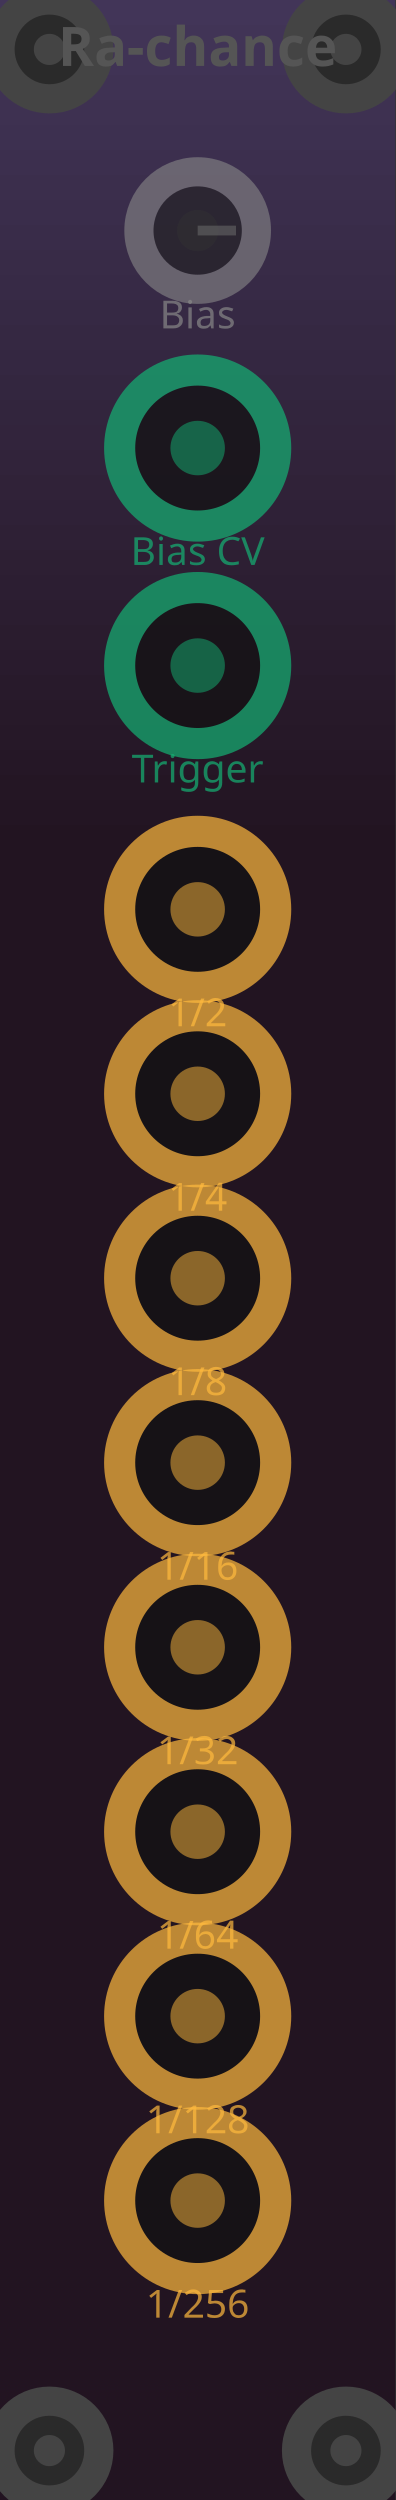
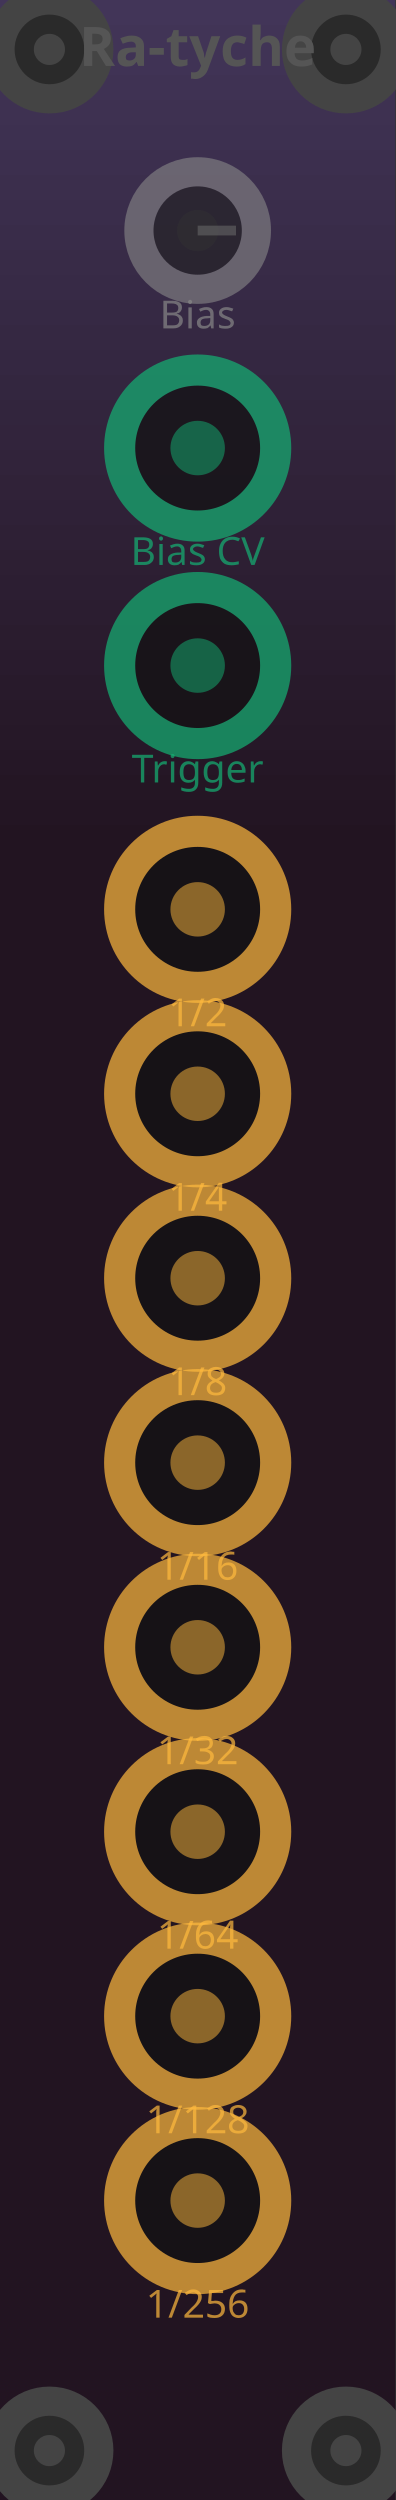
<svg xmlns="http://www.w3.org/2000/svg" viewBox="0 0 20.32 128.5" width="20.32mm" height="128.5mm">
  <rect x="0.3" y="0.3" width="19.72" height="127.9" fill="none" stroke="#333" stroke-width="1.5" />
  <rect x="0" y="0.000" width="20.32" height="1.295" fill="#423558" />
  <rect x="0" y="1.285" width="20.32" height="1.295" fill="#413456" />
  <rect x="0" y="2.570" width="20.32" height="1.295" fill="#403355" />
  <rect x="0" y="3.855" width="20.32" height="1.295" fill="#3f3253" />
  <rect x="0" y="5.140" width="20.32" height="1.295" fill="#3e3151" />
  <rect x="0" y="6.425" width="20.32" height="1.295" fill="#3d3050" />
  <rect x="0" y="7.710" width="20.32" height="1.295" fill="#3c2f4e" />
  <rect x="0" y="8.995" width="20.32" height="1.295" fill="#3b2e4c" />
  <rect x="0" y="10.280" width="20.32" height="1.295" fill="#3a2d4b" />
  <rect x="0" y="11.565" width="20.32" height="1.295" fill="#392c49" />
  <rect x="0" y="12.850" width="20.32" height="1.295" fill="#382b47" />
  <rect x="0" y="14.135" width="20.32" height="1.295" fill="#372a46" />
  <rect x="0" y="15.420" width="20.32" height="1.295" fill="#362944" />
  <rect x="0" y="16.705" width="20.32" height="1.295" fill="#352842" />
  <rect x="0" y="17.990" width="20.32" height="1.295" fill="#342741" />
  <rect x="0" y="19.275" width="20.32" height="1.295" fill="#33263f" />
  <rect x="0" y="20.560" width="20.32" height="1.295" fill="#32253d" />
  <rect x="0" y="21.845" width="20.32" height="1.295" fill="#32243c" />
  <rect x="0" y="23.130" width="20.32" height="1.295" fill="#31233a" />
  <rect x="0" y="24.415" width="20.32" height="1.295" fill="#302238" />
  <rect x="0" y="25.700" width="20.32" height="1.295" fill="#2f2137" />
  <rect x="0" y="26.985" width="20.32" height="1.295" fill="#2e2035" />
  <rect x="0" y="28.270" width="20.32" height="1.295" fill="#2d1f33" />
  <rect x="0" y="29.555" width="20.32" height="1.295" fill="#2c1e32" />
  <rect x="0" y="30.840" width="20.32" height="1.295" fill="#2b1d30" />
  <rect x="0" y="32.125" width="20.32" height="1.295" fill="#2a1c2e" />
  <rect x="0" y="33.410" width="20.32" height="1.295" fill="#291b2d" />
  <rect x="0" y="34.695" width="20.32" height="1.295" fill="#281a2b" />
  <rect x="0" y="35.980" width="20.32" height="1.295" fill="#271929" />
  <rect x="0" y="37.265" width="20.32" height="1.295" fill="#261828" />
  <rect x="0" y="38.550" width="20.32" height="1.295" fill="#251726" />
  <rect x="0" y="39.835" width="20.32" height="1.295" fill="#241624" />
  <rect x="0" y="41.120" width="20.32" height="1.295" fill="#231523" />
  <rect x="0" y="42.405" width="20.32" height="1.295" fill="#221421" />
  <rect x="0" y="43.690" width="20.32" height="1.295" fill="#221421" />
  <rect x="0" y="44.975" width="20.32" height="1.295" fill="#221421" />
  <rect x="0" y="46.260" width="20.32" height="1.295" fill="#221421" />
  <rect x="0" y="47.545" width="20.32" height="1.295" fill="#221421" />
  <rect x="0" y="48.830" width="20.32" height="1.295" fill="#221421" />
  <rect x="0" y="50.115" width="20.32" height="1.295" fill="#221421" />
  <rect x="0" y="51.400" width="20.32" height="1.295" fill="#221421" />
  <rect x="0" y="52.685" width="20.32" height="1.295" fill="#221421" />
  <rect x="0" y="53.970" width="20.32" height="1.295" fill="#221421" />
  <rect x="0" y="55.255" width="20.32" height="1.295" fill="#221421" />
  <rect x="0" y="56.540" width="20.32" height="1.295" fill="#221421" />
  <rect x="0" y="57.825" width="20.32" height="1.295" fill="#221421" />
  <rect x="0" y="59.110" width="20.32" height="1.295" fill="#221421" />
  <rect x="0" y="60.395" width="20.32" height="1.295" fill="#221421" />
  <rect x="0" y="61.680" width="20.32" height="1.295" fill="#221421" />
  <rect x="0" y="62.965" width="20.32" height="1.295" fill="#221421" />
  <rect x="0" y="64.250" width="20.32" height="1.295" fill="#221421" />
  <rect x="0" y="65.535" width="20.32" height="1.295" fill="#221421" />
  <rect x="0" y="66.820" width="20.32" height="1.295" fill="#221421" />
  <rect x="0" y="68.105" width="20.32" height="1.295" fill="#221421" />
  <rect x="0" y="69.390" width="20.32" height="1.295" fill="#221421" />
  <rect x="0" y="70.675" width="20.32" height="1.295" fill="#221421" />
  <rect x="0" y="71.960" width="20.32" height="1.295" fill="#221421" />
  <rect x="0" y="73.245" width="20.32" height="1.295" fill="#221421" />
  <rect x="0" y="74.530" width="20.32" height="1.295" fill="#221421" />
  <rect x="0" y="75.815" width="20.32" height="1.295" fill="#221421" />
  <rect x="0" y="77.100" width="20.32" height="1.295" fill="#221421" />
  <rect x="0" y="78.385" width="20.32" height="1.295" fill="#221421" />
  <rect x="0" y="79.670" width="20.32" height="1.295" fill="#221421" />
  <rect x="0" y="80.955" width="20.32" height="1.295" fill="#221421" />
  <rect x="0" y="82.240" width="20.32" height="1.295" fill="#221421" />
  <rect x="0" y="83.525" width="20.32" height="1.295" fill="#221421" />
  <rect x="0" y="84.810" width="20.32" height="1.295" fill="#221421" />
  <rect x="0" y="86.095" width="20.32" height="1.295" fill="#221421" />
  <rect x="0" y="87.380" width="20.32" height="1.295" fill="#221421" />
  <rect x="0" y="88.665" width="20.32" height="1.295" fill="#221421" />
  <rect x="0" y="89.950" width="20.32" height="1.295" fill="#221421" />
  <rect x="0" y="91.235" width="20.32" height="1.295" fill="#221421" />
  <rect x="0" y="92.520" width="20.32" height="1.295" fill="#221421" />
  <rect x="0" y="93.805" width="20.32" height="1.295" fill="#221421" />
  <rect x="0" y="95.090" width="20.32" height="1.295" fill="#221421" />
  <rect x="0" y="96.375" width="20.32" height="1.295" fill="#221421" />
  <rect x="0" y="97.660" width="20.32" height="1.295" fill="#221421" />
  <rect x="0" y="98.945" width="20.32" height="1.295" fill="#221421" />
  <rect x="0" y="100.230" width="20.32" height="1.295" fill="#221421" />
  <rect x="0" y="101.515" width="20.32" height="1.295" fill="#221421" />
  <rect x="0" y="102.800" width="20.32" height="1.295" fill="#221421" />
  <rect x="0" y="104.085" width="20.32" height="1.295" fill="#221421" />
  <rect x="0" y="105.370" width="20.32" height="1.295" fill="#221421" />
  <rect x="0" y="106.655" width="20.32" height="1.295" fill="#221421" />
  <rect x="0" y="107.940" width="20.32" height="1.295" fill="#221421" />
  <rect x="0" y="109.225" width="20.32" height="1.295" fill="#221421" />
  <rect x="0" y="110.510" width="20.32" height="1.295" fill="#221421" />
  <rect x="0" y="111.795" width="20.32" height="1.295" fill="#221421" />
  <rect x="0" y="113.080" width="20.32" height="1.295" fill="#221421" />
  <rect x="0" y="114.365" width="20.32" height="1.295" fill="#221421" />
  <rect x="0" y="115.650" width="20.32" height="1.295" fill="#221421" />
  <rect x="0" y="116.935" width="20.32" height="1.295" fill="#221421" />
  <rect x="0" y="118.220" width="20.32" height="1.295" fill="#221421" />
  <rect x="0" y="119.505" width="20.32" height="1.295" fill="#221421" />
  <rect x="0" y="120.790" width="20.32" height="1.295" fill="#221421" />
  <rect x="0" y="122.075" width="20.32" height="1.295" fill="#221421" />
  <rect x="0" y="123.360" width="20.32" height="1.295" fill="#221421" />
  <rect x="0" y="124.645" width="20.32" height="1.295" fill="#221421" />
  <rect x="0" y="125.930" width="20.32" height="1.295" fill="#221421" />
  <rect x="0" y="127.215" width="20.32" height="1.295" fill="#221421" />
  <circle cx="2.54" cy="2.54" r="2.54" fill="#2a2a2a" stroke="#444" stroke-width="1.5" />
  <circle cx="2.54" cy="2.54" r="0.8" fill="#444" />
  <circle cx="2.54" cy="125.96" r="2.54" fill="#2a2a2a" stroke="#444" stroke-width="1.5" />
  <circle cx="2.54" cy="125.96" r="0.8" fill="#444" />
  <circle cx="17.78" cy="2.54" r="2.54" fill="#2a2a2a" stroke="#444" stroke-width="1.5" />
  <circle cx="17.78" cy="2.54" r="0.8" fill="#444" />
  <circle cx="17.78" cy="125.96" r="2.54" fill="#2a2a2a" stroke="#444" stroke-width="1.5" />
  <circle cx="17.78" cy="125.96" r="0.8" fill="#444" />
-   <text x="10.16" y="3.39" fill="#555" font-family="sans-serif" font-size="2.8" text-anchor="middle" font-weight="bold">Ra-chance</text>
+   <text x="10.16" y="3.39" fill="#555" font-family="sans-serif" font-size="2.8" text-anchor="middle" font-weight="bold">Ra-tyche</text>
  <circle cx="10.16" cy="11.85" r="3.02" fill="#222" stroke="#888" stroke-width="1.5" opacity="0.6" />
  <circle cx="10.16" cy="11.85" r="1.06" fill="#333" opacity="0.4" />
  <line x1="10.16" y1="11.85" x2="12.13" y2="11.85" stroke="#666" stroke-width="0.5" opacity="0.6" />
  <text x="10.16" y="16.88" fill="#888" font-family="sans-serif" font-size="2.0" text-anchor="middle" opacity="0.7">Bias</text>
  <circle cx="10.16" cy="23.03" r="4.01" fill="#111" stroke="#14B274" stroke-width="1.6" opacity="0.7" />
  <circle cx="10.16" cy="23.03" r="1.40" fill="#14B274" opacity="0.5" />
  <text x="10.16" y="29.04" fill="#14B274" font-family="sans-serif" font-size="2.0" text-anchor="middle" opacity="0.7">Bias CV</text>
  <circle cx="10.16" cy="34.21" r="4.01" fill="#111" stroke="#14B274" stroke-width="1.6" opacity="0.7" />
  <circle cx="10.16" cy="34.21" r="1.40" fill="#14B274" opacity="0.5" />
  <text x="10.16" y="40.22" fill="#14B274" font-family="sans-serif" font-size="2.0" text-anchor="middle" opacity="0.7">Trigger</text>
  <circle cx="10.16" cy="46.74" r="4.01" fill="#111" stroke="#FFB93D" stroke-width="1.6" opacity="0.7" />
  <circle cx="10.16" cy="46.74" r="1.40" fill="#FFB93D" opacity="0.5" />
  <text x="10.16" y="52.75" fill="#FFB93D" font-family="sans-serif" font-size="2.0" text-anchor="middle" opacity="0.7">1/2</text>
  <circle cx="10.16" cy="56.22" r="4.01" fill="#111" stroke="#FFB93D" stroke-width="1.6" opacity="0.7" />
  <circle cx="10.16" cy="56.22" r="1.40" fill="#FFB93D" opacity="0.5" />
  <text x="10.16" y="62.23" fill="#FFB93D" font-family="sans-serif" font-size="2.0" text-anchor="middle" opacity="0.7">1/4</text>
  <circle cx="10.16" cy="65.70" r="4.01" fill="#111" stroke="#FFB93D" stroke-width="1.6" opacity="0.7" />
  <circle cx="10.16" cy="65.70" r="1.40" fill="#FFB93D" opacity="0.5" />
  <text x="10.16" y="71.71" fill="#FFB93D" font-family="sans-serif" font-size="2.0" text-anchor="middle" opacity="0.7">1/8</text>
  <circle cx="10.16" cy="75.18" r="4.01" fill="#111" stroke="#FFB93D" stroke-width="1.6" opacity="0.7" />
  <circle cx="10.16" cy="75.18" r="1.40" fill="#FFB93D" opacity="0.5" />
  <text x="10.16" y="81.20" fill="#FFB93D" font-family="sans-serif" font-size="2.0" text-anchor="middle" opacity="0.7">1/16</text>
  <circle cx="10.16" cy="84.67" r="4.01" fill="#111" stroke="#FFB93D" stroke-width="1.6" opacity="0.7" />
  <circle cx="10.16" cy="84.67" r="1.40" fill="#FFB93D" opacity="0.5" />
  <text x="10.16" y="90.68" fill="#FFB93D" font-family="sans-serif" font-size="2.0" text-anchor="middle" opacity="0.7">1/32</text>
  <circle cx="10.16" cy="94.15" r="4.01" fill="#111" stroke="#FFB93D" stroke-width="1.6" opacity="0.7" />
  <circle cx="10.16" cy="94.15" r="1.40" fill="#FFB93D" opacity="0.5" />
  <text x="10.16" y="100.16" fill="#FFB93D" font-family="sans-serif" font-size="2.0" text-anchor="middle" opacity="0.7">1/64</text>
  <circle cx="10.16" cy="103.63" r="4.01" fill="#111" stroke="#FFB93D" stroke-width="1.6" opacity="0.7" />
  <circle cx="10.16" cy="103.63" r="1.40" fill="#FFB93D" opacity="0.5" />
  <text x="10.16" y="109.65" fill="#FFB93D" font-family="sans-serif" font-size="2.0" text-anchor="middle" opacity="0.7">1/128</text>
  <circle cx="10.16" cy="113.11" r="4.01" fill="#111" stroke="#FFB93D" stroke-width="1.6" opacity="0.7" />
  <circle cx="10.16" cy="113.11" r="1.40" fill="#FFB93D" opacity="0.5" />
  <text x="10.16" y="119.13" fill="#FFB93D" font-family="sans-serif" font-size="2.0" text-anchor="middle" opacity="0.7">1/256</text>
</svg>
